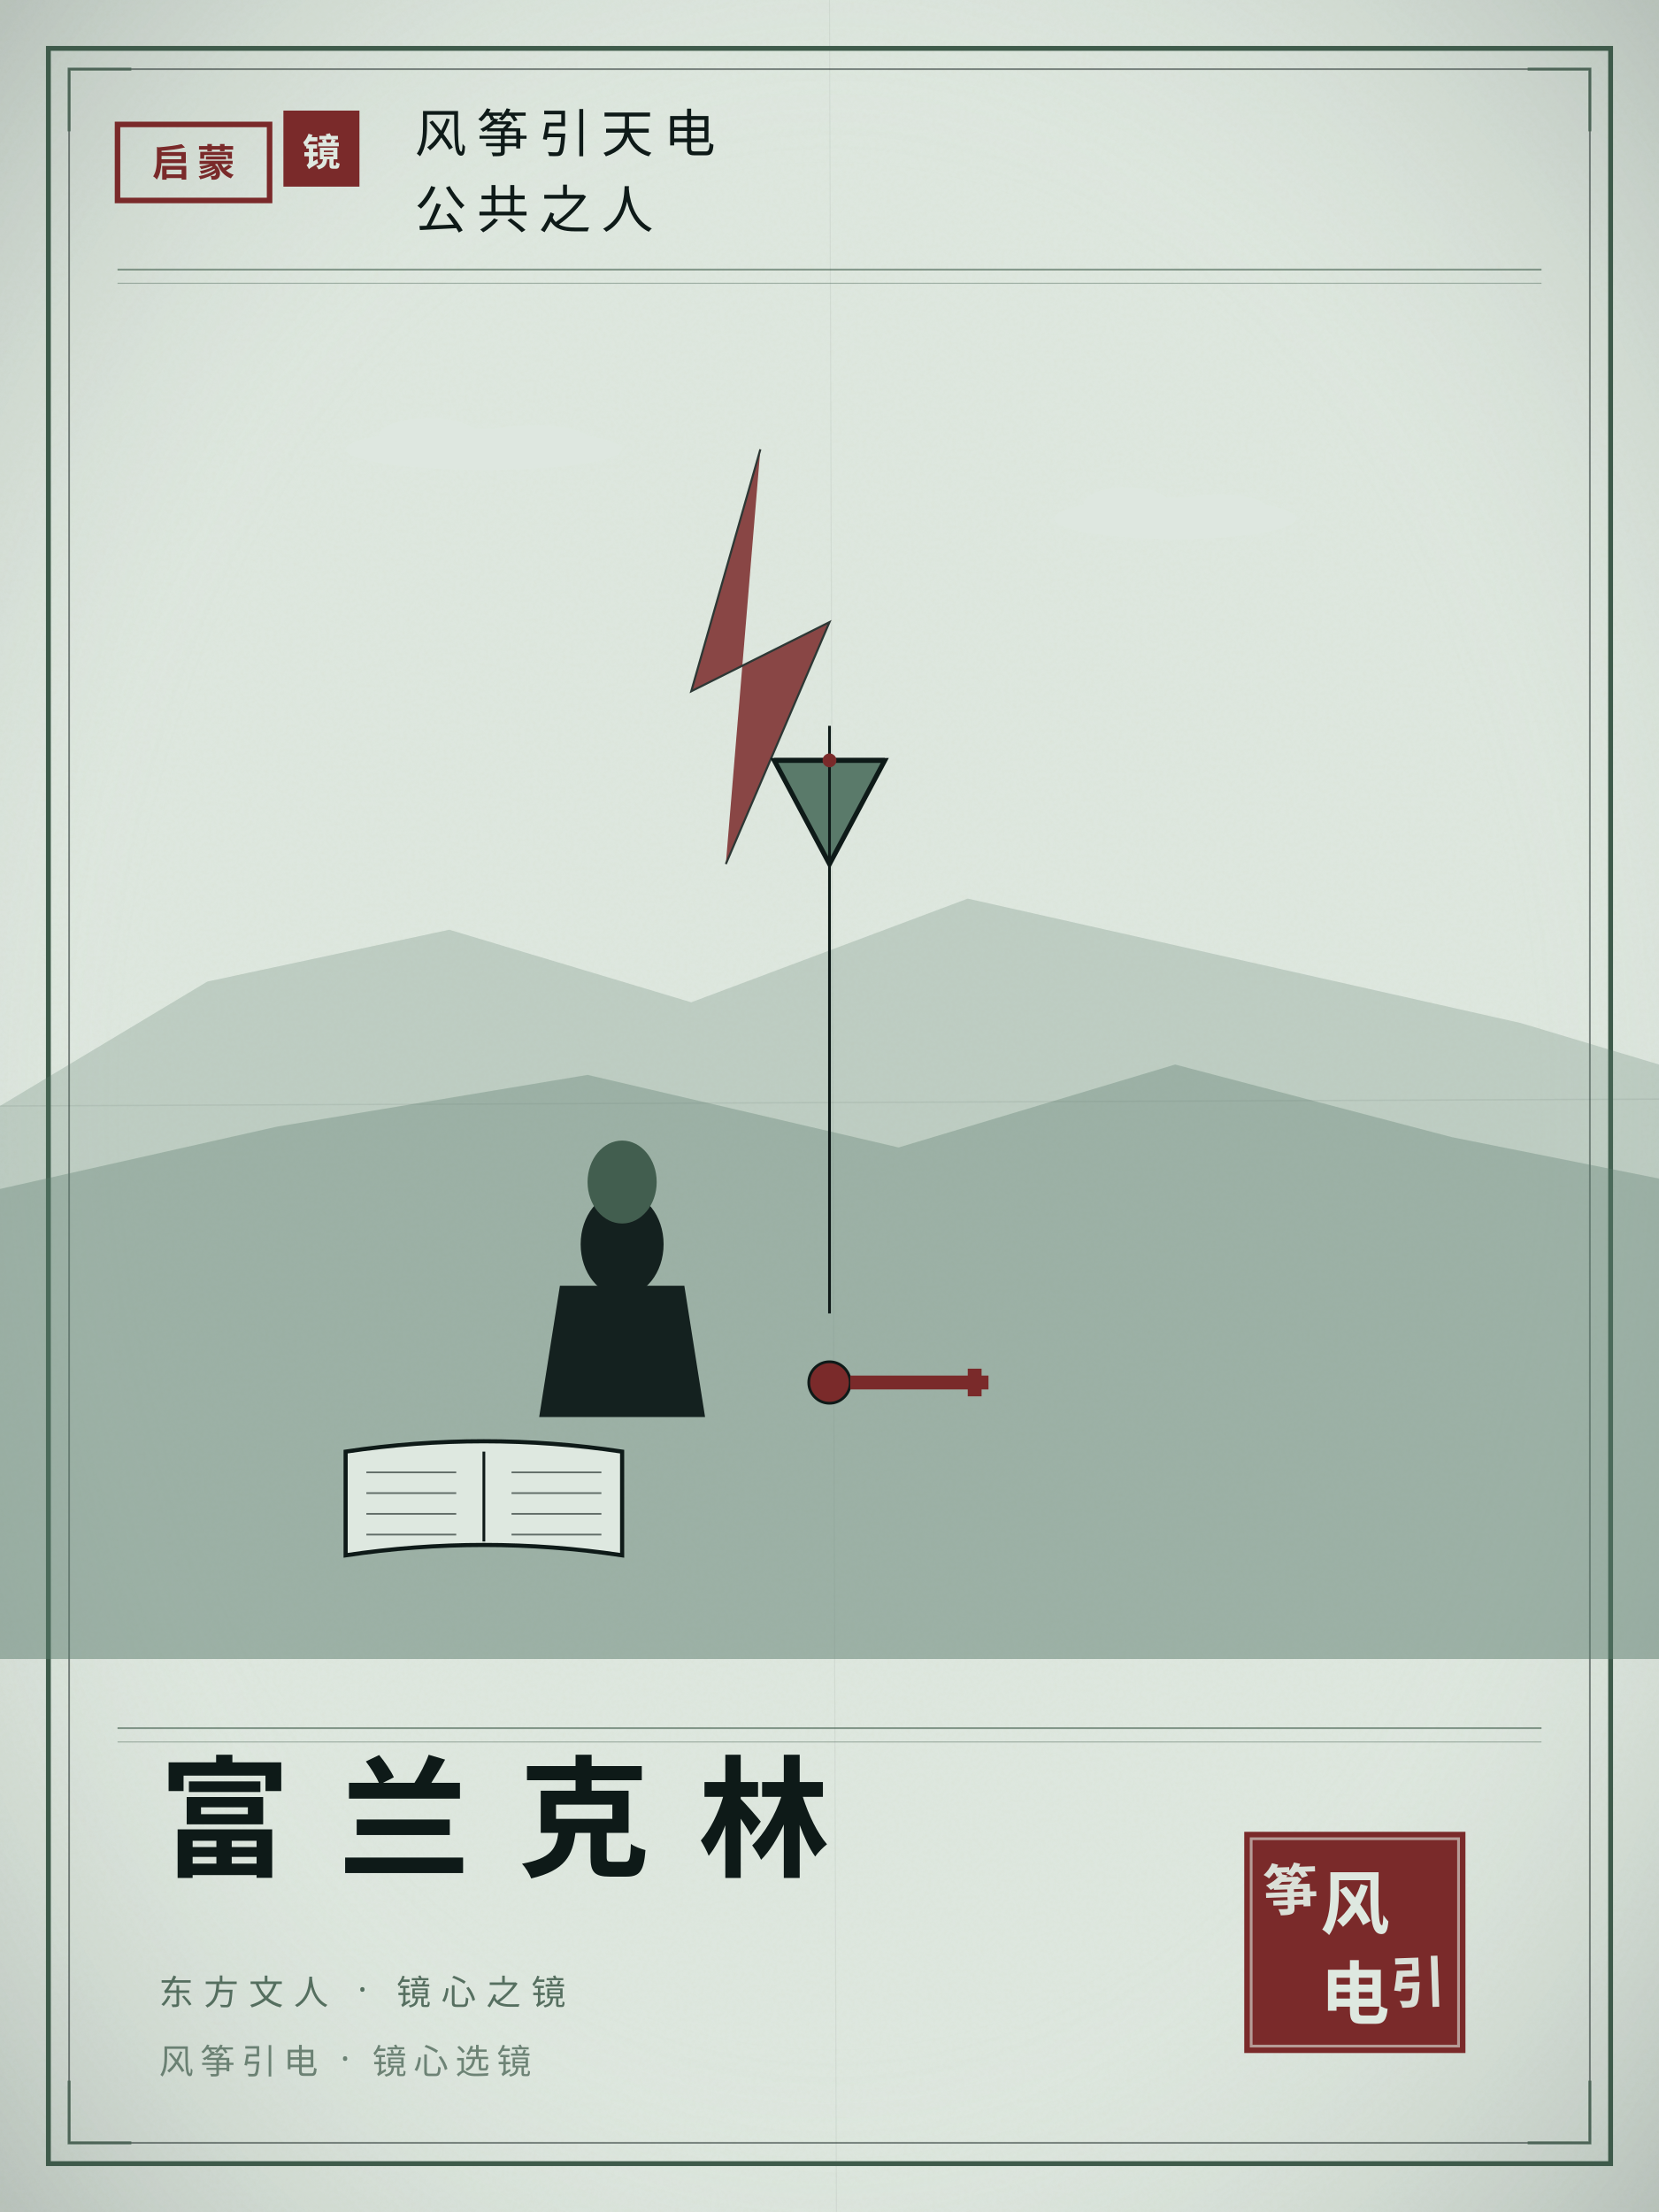
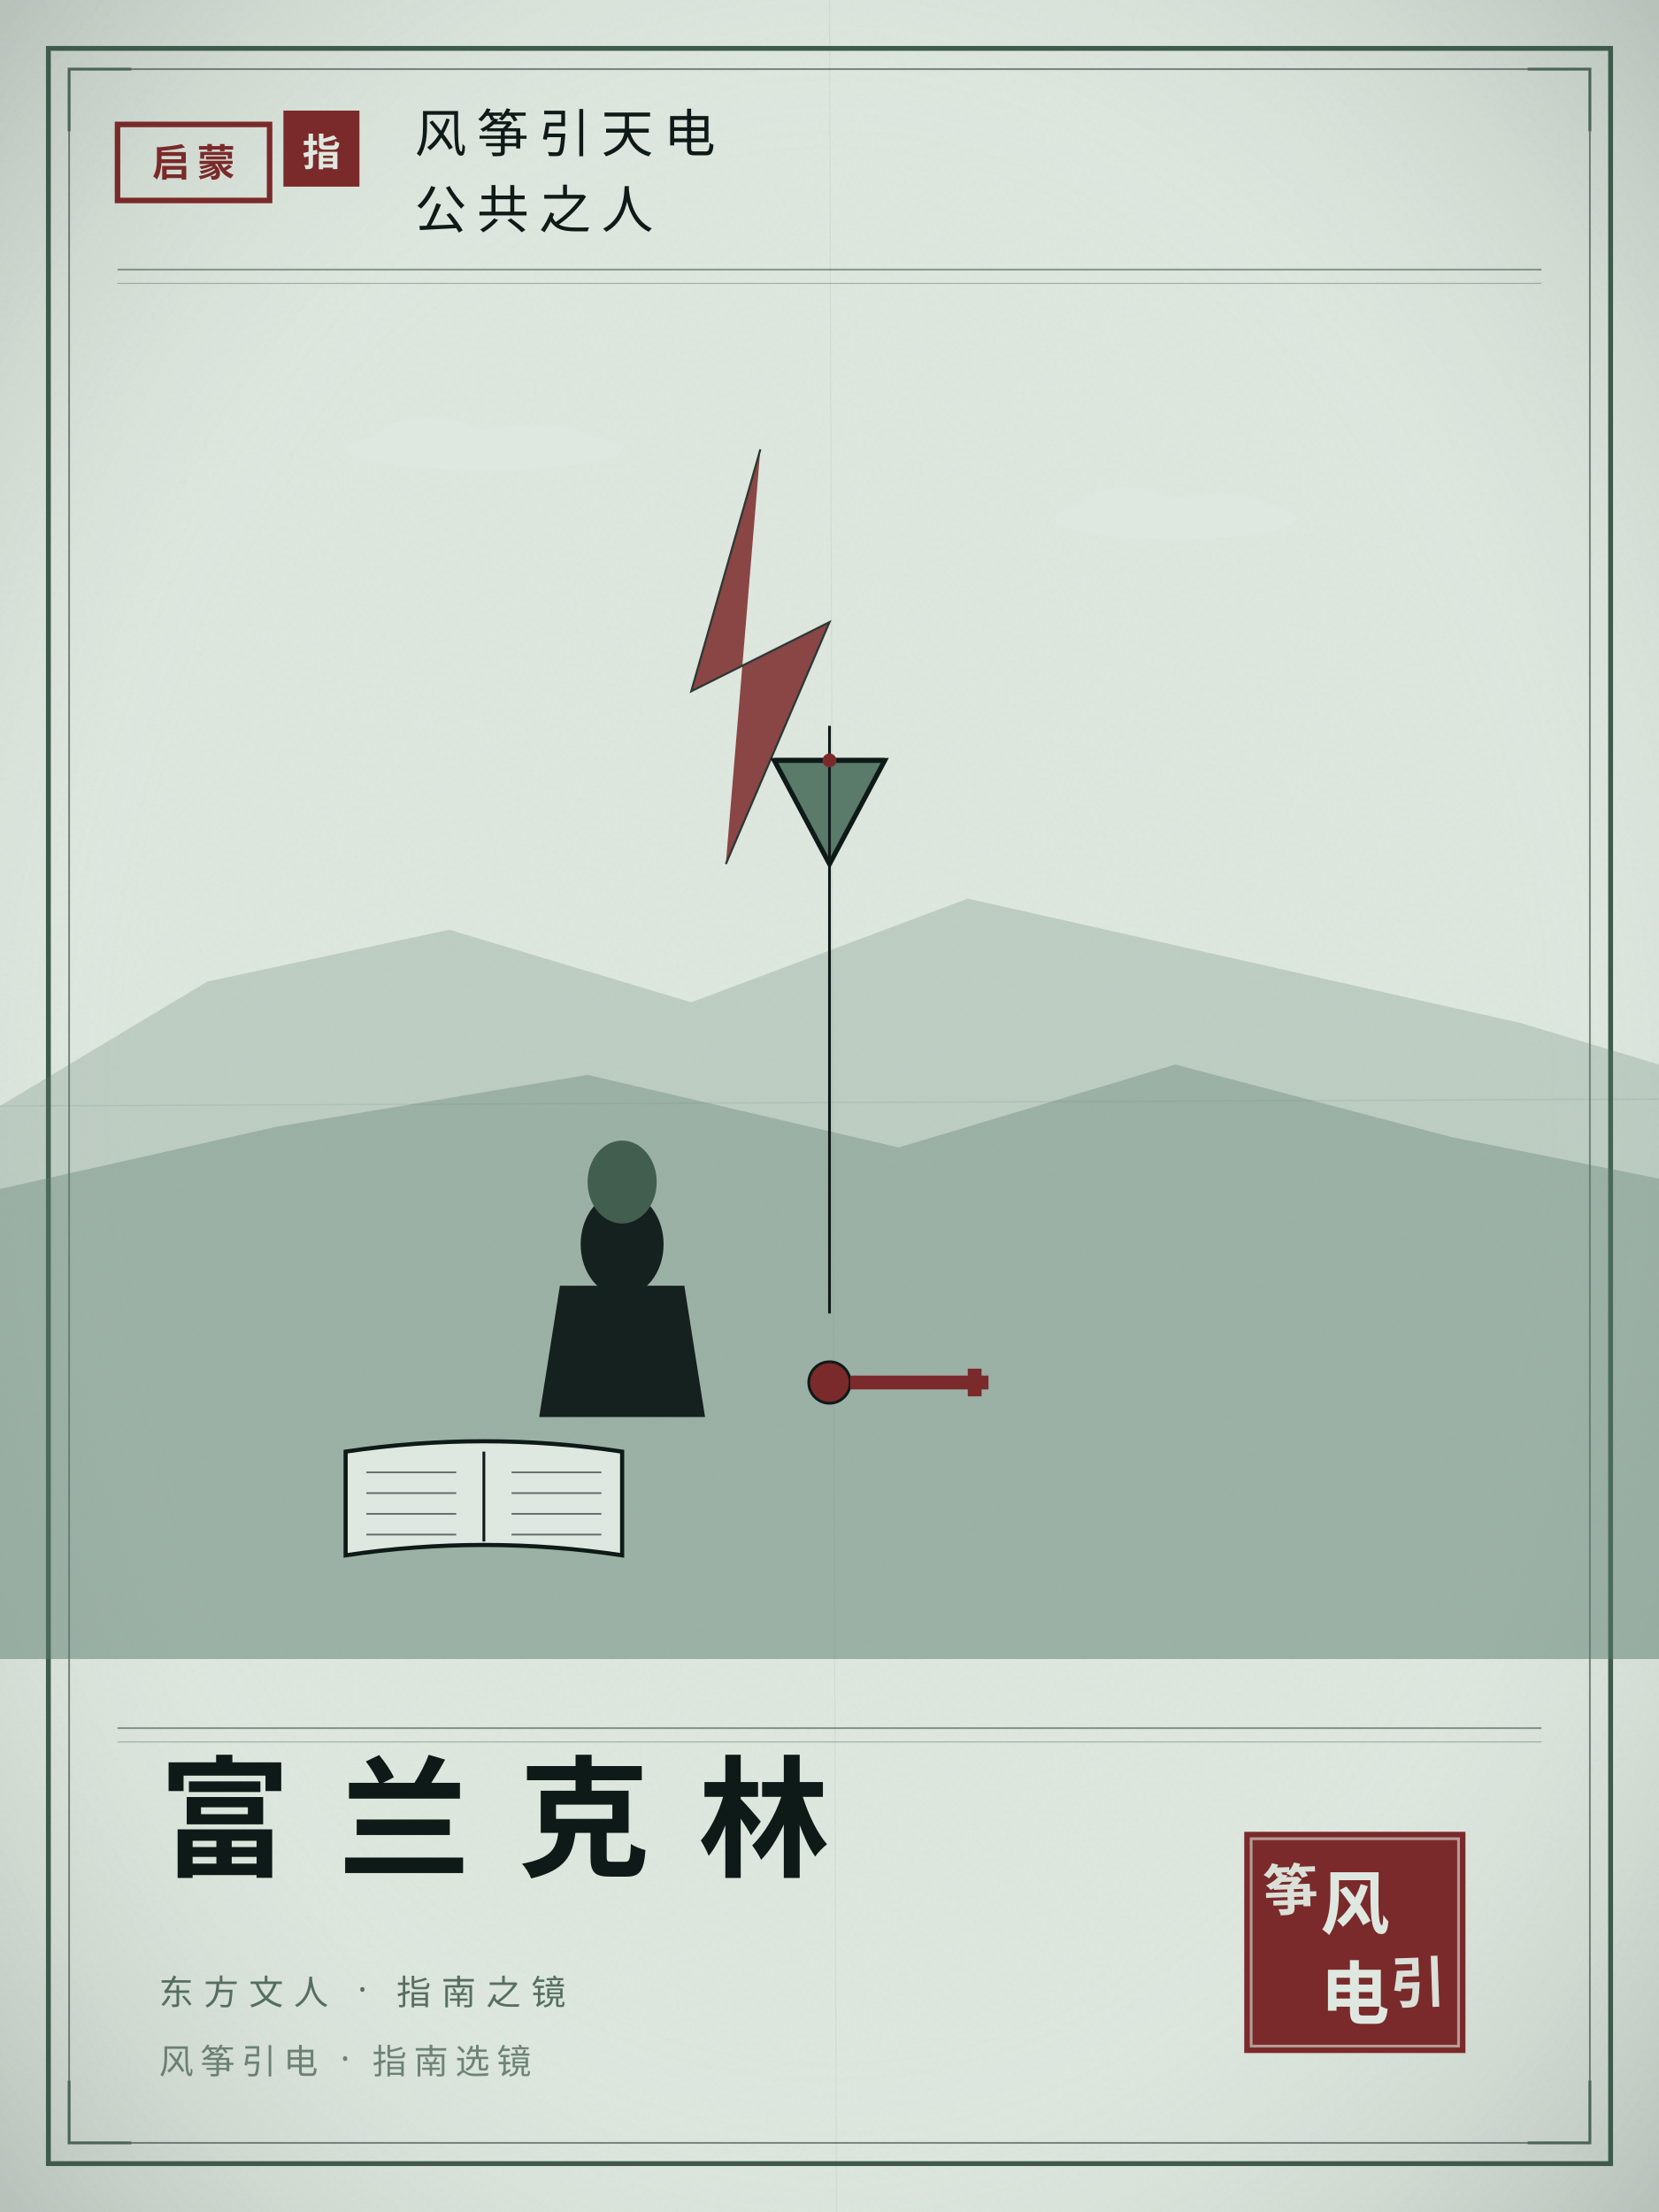
<svg xmlns="http://www.w3.org/2000/svg" viewBox="0 0 480 640" width="480" height="640" preserveAspectRatio="xMidYMid meet">
  <defs>
    <filter id="ink-103" x="-10%" y="-10%" width="120%" height="120%">
      <feTurbulence type="fractalNoise" baseFrequency="0.022" numOctaves="2" seed="103" result="noise" />
      <feDisplacementMap in="SourceGraphic" in2="noise" scale="2.4" />
    </filter>
    <filter id="ink-strong-103" x="-10%" y="-10%" width="120%" height="120%">
      <feTurbulence type="fractalNoise" baseFrequency="0.045" numOctaves="3" seed="110" result="noise" />
      <feDisplacementMap in="SourceGraphic" in2="noise" scale="3.6" />
    </filter>
    <filter id="wash-103" x="-20%" y="-20%" width="140%" height="140%">
      <feTurbulence type="fractalNoise" baseFrequency="0.018" numOctaves="2" seed="106" result="t" />
      <feDisplacementMap in="SourceGraphic" in2="t" scale="6" />
      <feGaussianBlur stdDeviation="0.6" />
    </filter>
    <filter id="haze-103">
      <feGaussianBlur stdDeviation="2.4" />
    </filter>
    <filter id="paper-103" x="0%" y="0%" width="100%" height="100%">
      <feTurbulence type="fractalNoise" baseFrequency="0.85" numOctaves="2" seed="114" result="grain" />
      <feColorMatrix in="grain" type="matrix" values="0 0 0 0 0.45                 0 0 0 0 0.35                 0 0 0 0 0.20                 0 0 0 0.10 0" />
    </filter>
  </defs>
  <rect x="0" y="0" width="480" height="640" fill="#dee8e0" />
  <rect x="0" y="0" width="480" height="640" fill="#dee8e0" filter="url(#paper-103)" opacity="0.55" />
  <radialGradient id="vignette-103" cx="50%" cy="50%" r="70%">
    <stop offset="60%" stop-color="#dee8e0" stop-opacity="0" />
    <stop offset="100%" stop-color="#0e1a18" stop-opacity="0.18" />
  </radialGradient>
  <rect x="0" y="0" width="480" height="640" fill="url(#vignette-103)" />
  <path d="M 0 320 L 480 318" stroke="#0e1a18" stroke-width="0.4" opacity="0.08" />
  <path d="M 240 0 L 242 640" stroke="#0e1a18" stroke-width="0.3" opacity="0.06" />
  <rect x="14" y="14" width="452" height="612" fill="none" stroke="#3e5a4a" stroke-width="1.4" />
  <rect x="20" y="20" width="440" height="600" fill="none" stroke="#0e1a18" stroke-width="0.5" opacity="0.5" />
  <g stroke="#3e5a4a" stroke-width="0.9" fill="none" opacity="0.7">
    <path d="M 20 38 L 20 20 L 38 20" />
    <path d="M 442 20 L 460 20 L 460 38" />
    <path d="M 460 602 L 460 620 L 442 620" />
    <path d="M 38 620 L 20 620 L 20 602" />
  </g>
  <g>
    <g transform="translate(34 36)">
      <rect x="0" y="0" width="44" height="22" fill="none" stroke="#7a2a2a" stroke-width="1.6" />
      <text x="22" y="15" text-anchor="middle" font-family="STKaiti, KaiTi, serif" font-size="11" fill="#7a2a2a" letter-spacing="2" font-weight="600">启蒙</text>
    </g>
    <g transform="translate(82 32)">
      <rect x="0" y="0" width="22" height="22" fill="#7a2a2a" />
-       <text x="11" y="16" text-anchor="middle" font-family="serif" font-size="11" fill="#dee8e0" font-weight="700">镜</text>
+       <text x="11" y="16" text-anchor="middle" font-family="serif" font-size="11" fill="#dee8e0" font-weight="700">指</text>
    </g>
    <g transform="translate(120 44)">
      <text font-family="STKaiti, KaiTi, serif" font-size="15" fill="#0e1a18" letter-spacing="3" font-weight="500">
        <tspan x="0" dy="0">风筝引天电</tspan>
        <tspan x="0" dy="22">公共之人</tspan>
      </text>
    </g>
    <line x1="34" y1="78" x2="446" y2="78" stroke="#3e5a4a" stroke-width="0.5" opacity="0.6" />
    <line x1="34" y1="82" x2="446" y2="82" stroke="#3e5a4a" stroke-width="0.3" opacity="0.4" />
  </g>
  <g>
    <g filter="url(#haze-50)" opacity="0.7">
      <path d="M 0 320 L 60 284 L 130 269 L 200 290 L 280 260 L 360 278 L 440 296 L 480 308 L 480 480 L 0 480 Z" fill="#5a7a6a" opacity="0.35" />
      <path d="M 0 344 L 80 326 L 170 311 L 260 332 L 340 308 L 420 329 L 480 341 L 480 480 L 0 480 Z" fill="#5a7a6a" opacity="0.55" />
    </g>
    <g fill="#dee8e0" opacity="0.85">
      <ellipse cx="140" cy="130" rx="40" ry="6" />
      <ellipse cx="124" cy="126" rx="14.4" ry="5" />
      <ellipse cx="154.4" cy="127" rx="16" ry="4" />
    </g>
    <g fill="#dee8e0" opacity="0.85">
      <ellipse cx="340" cy="150" rx="35" ry="6" />
      <ellipse cx="326" cy="146" rx="12.6" ry="5" />
      <ellipse cx="352.6" cy="147" rx="14" ry="4" />
    </g>
    <g>
      <path d="M 100 420 Q 140 414 180 420 L 180 450 Q 140 444 100 450 Z" fill="#dee8e0" stroke="#0e1a18" stroke-width="1.2" />
      <line x1="140" y1="420" x2="140" y2="446" stroke="#0e1a18" stroke-width="0.8" />
      <line x1="106" y1="426" x2="132" y2="426" stroke="#0e1a18" stroke-width="0.5" opacity="0.6" />
      <line x1="106" y1="432" x2="132" y2="432" stroke="#0e1a18" stroke-width="0.5" opacity="0.6" />
      <line x1="106" y1="438" x2="132" y2="438" stroke="#0e1a18" stroke-width="0.5" opacity="0.6" />
      <line x1="106" y1="444" x2="132" y2="444" stroke="#0e1a18" stroke-width="0.5" opacity="0.6" />
      <line x1="148" y1="426" x2="174" y2="426" stroke="#0e1a18" stroke-width="0.5" opacity="0.6" />
      <line x1="148" y1="432" x2="174" y2="432" stroke="#0e1a18" stroke-width="0.5" opacity="0.6" />
      <line x1="148" y1="438" x2="174" y2="438" stroke="#0e1a18" stroke-width="0.5" opacity="0.6" />
      <line x1="148" y1="444" x2="174" y2="444" stroke="#0e1a18" stroke-width="0.5" opacity="0.6" />
    </g>
    <g transform="translate(240 220)">
      <path d="M -16 0 L 16 0 L 0 30 Z" fill="#5a7a6a" stroke="#0e1a18" stroke-width="1.4" />
      <path d="M -16 0 L 16 0" stroke="#0e1a18" stroke-width="1.4" />
      <path d="M 0 -10 L 0 30" stroke="#0e1a18" stroke-width="0.8" />
      <path d="M 0 30 Q 0 80 0 160" stroke="#0e1a18" stroke-width="0.8" fill="none" />
      <circle cx="0" cy="0" r="2" fill="#7a2a2a" />
    </g>
    <g transform="translate(240 400)" fill="#7a2a2a">
      <circle cx="0" cy="0" r="6" stroke="#0e1a18" stroke-width="0.8" />
      <rect x="6" y="-2" width="40" height="4" />
      <rect x="40" y="-4" width="4" height="8" />
    </g>
    <path d="M 220 130 L 200 200 L 240 180 L 210 250" fill="#7a2a2a" opacity="0.85" stroke="#0e1a18" stroke-width="0.6" />
    <g transform="translate(180 360)" fill="#0e1a18" opacity="0.95">
      <ellipse cx="0" cy="0" rx="12" ry="15" />
      <path d="M -18 12 L -24 50 L 24 50 L 18 12 Z" />
      <ellipse cx="0" cy="-18" rx="10" ry="12" fill="#3e5a4a" />
    </g>
  </g>
  <g>
    <line x1="34" y1="500" x2="446" y2="500" stroke="#3e5a4a" stroke-width="0.5" opacity="0.6" />
    <line x1="34" y1="504" x2="446" y2="504" stroke="#3e5a4a" stroke-width="0.3" opacity="0.4" />
    <g transform="translate(46 540)">
      <text font-family="STKaiti, KaiTi, serif" font-size="38" fill="#0e1a18" letter-spacing="14" font-weight="700">富兰克林</text>
-       <text x="0" y="40" font-family="STKaiti, KaiTi, serif" font-size="10" fill="#3e5a4a" letter-spacing="3" opacity="0.85">东方文人 · 镜心之镜</text>
+       <text x="0" y="40" font-family="STKaiti, KaiTi, serif" font-size="10" fill="#3e5a4a" letter-spacing="3" opacity="0.85">东方文人 · 指南之镜</text>
    </g>
    <g transform="translate(360 530)">
      <rect x="0" y="0" width="64" height="64" fill="#7a2a2a" filter="url(#ink-53)" />
      <rect x="2" y="2" width="60" height="60" fill="none" stroke="#dee8e0" stroke-width="0.8" opacity="0.6" />
      <text x="32" y="28" text-anchor="middle" font-family="serif" font-size="20" fill="#dee8e0" font-weight="900">风</text>
      <text x="32" y="54" text-anchor="middle" font-family="serif" font-size="20" fill="#dee8e0" font-weight="900">电</text>
      <g transform="rotate(-2 32 32)" opacity="0.95">
        <text x="14" y="22" text-anchor="middle" font-family="serif" font-size="16" fill="#dee8e0" font-weight="900">筝</text>
        <text x="50" y="50" text-anchor="middle" font-family="serif" font-size="16" fill="#dee8e0" font-weight="900">引</text>
      </g>
    </g>
  </g>
  <g transform="translate(46 600)">
-     <text font-family="STKaiti, KaiTi, serif" font-size="10" fill="#3e5a4a" letter-spacing="2" opacity="0.7">风筝引电 · 镜心选镜</text>
+     <text font-family="STKaiti, KaiTi, serif" font-size="10" fill="#3e5a4a" letter-spacing="2" opacity="0.7">风筝引电 · 指南选镜</text>
  </g>
</svg>
